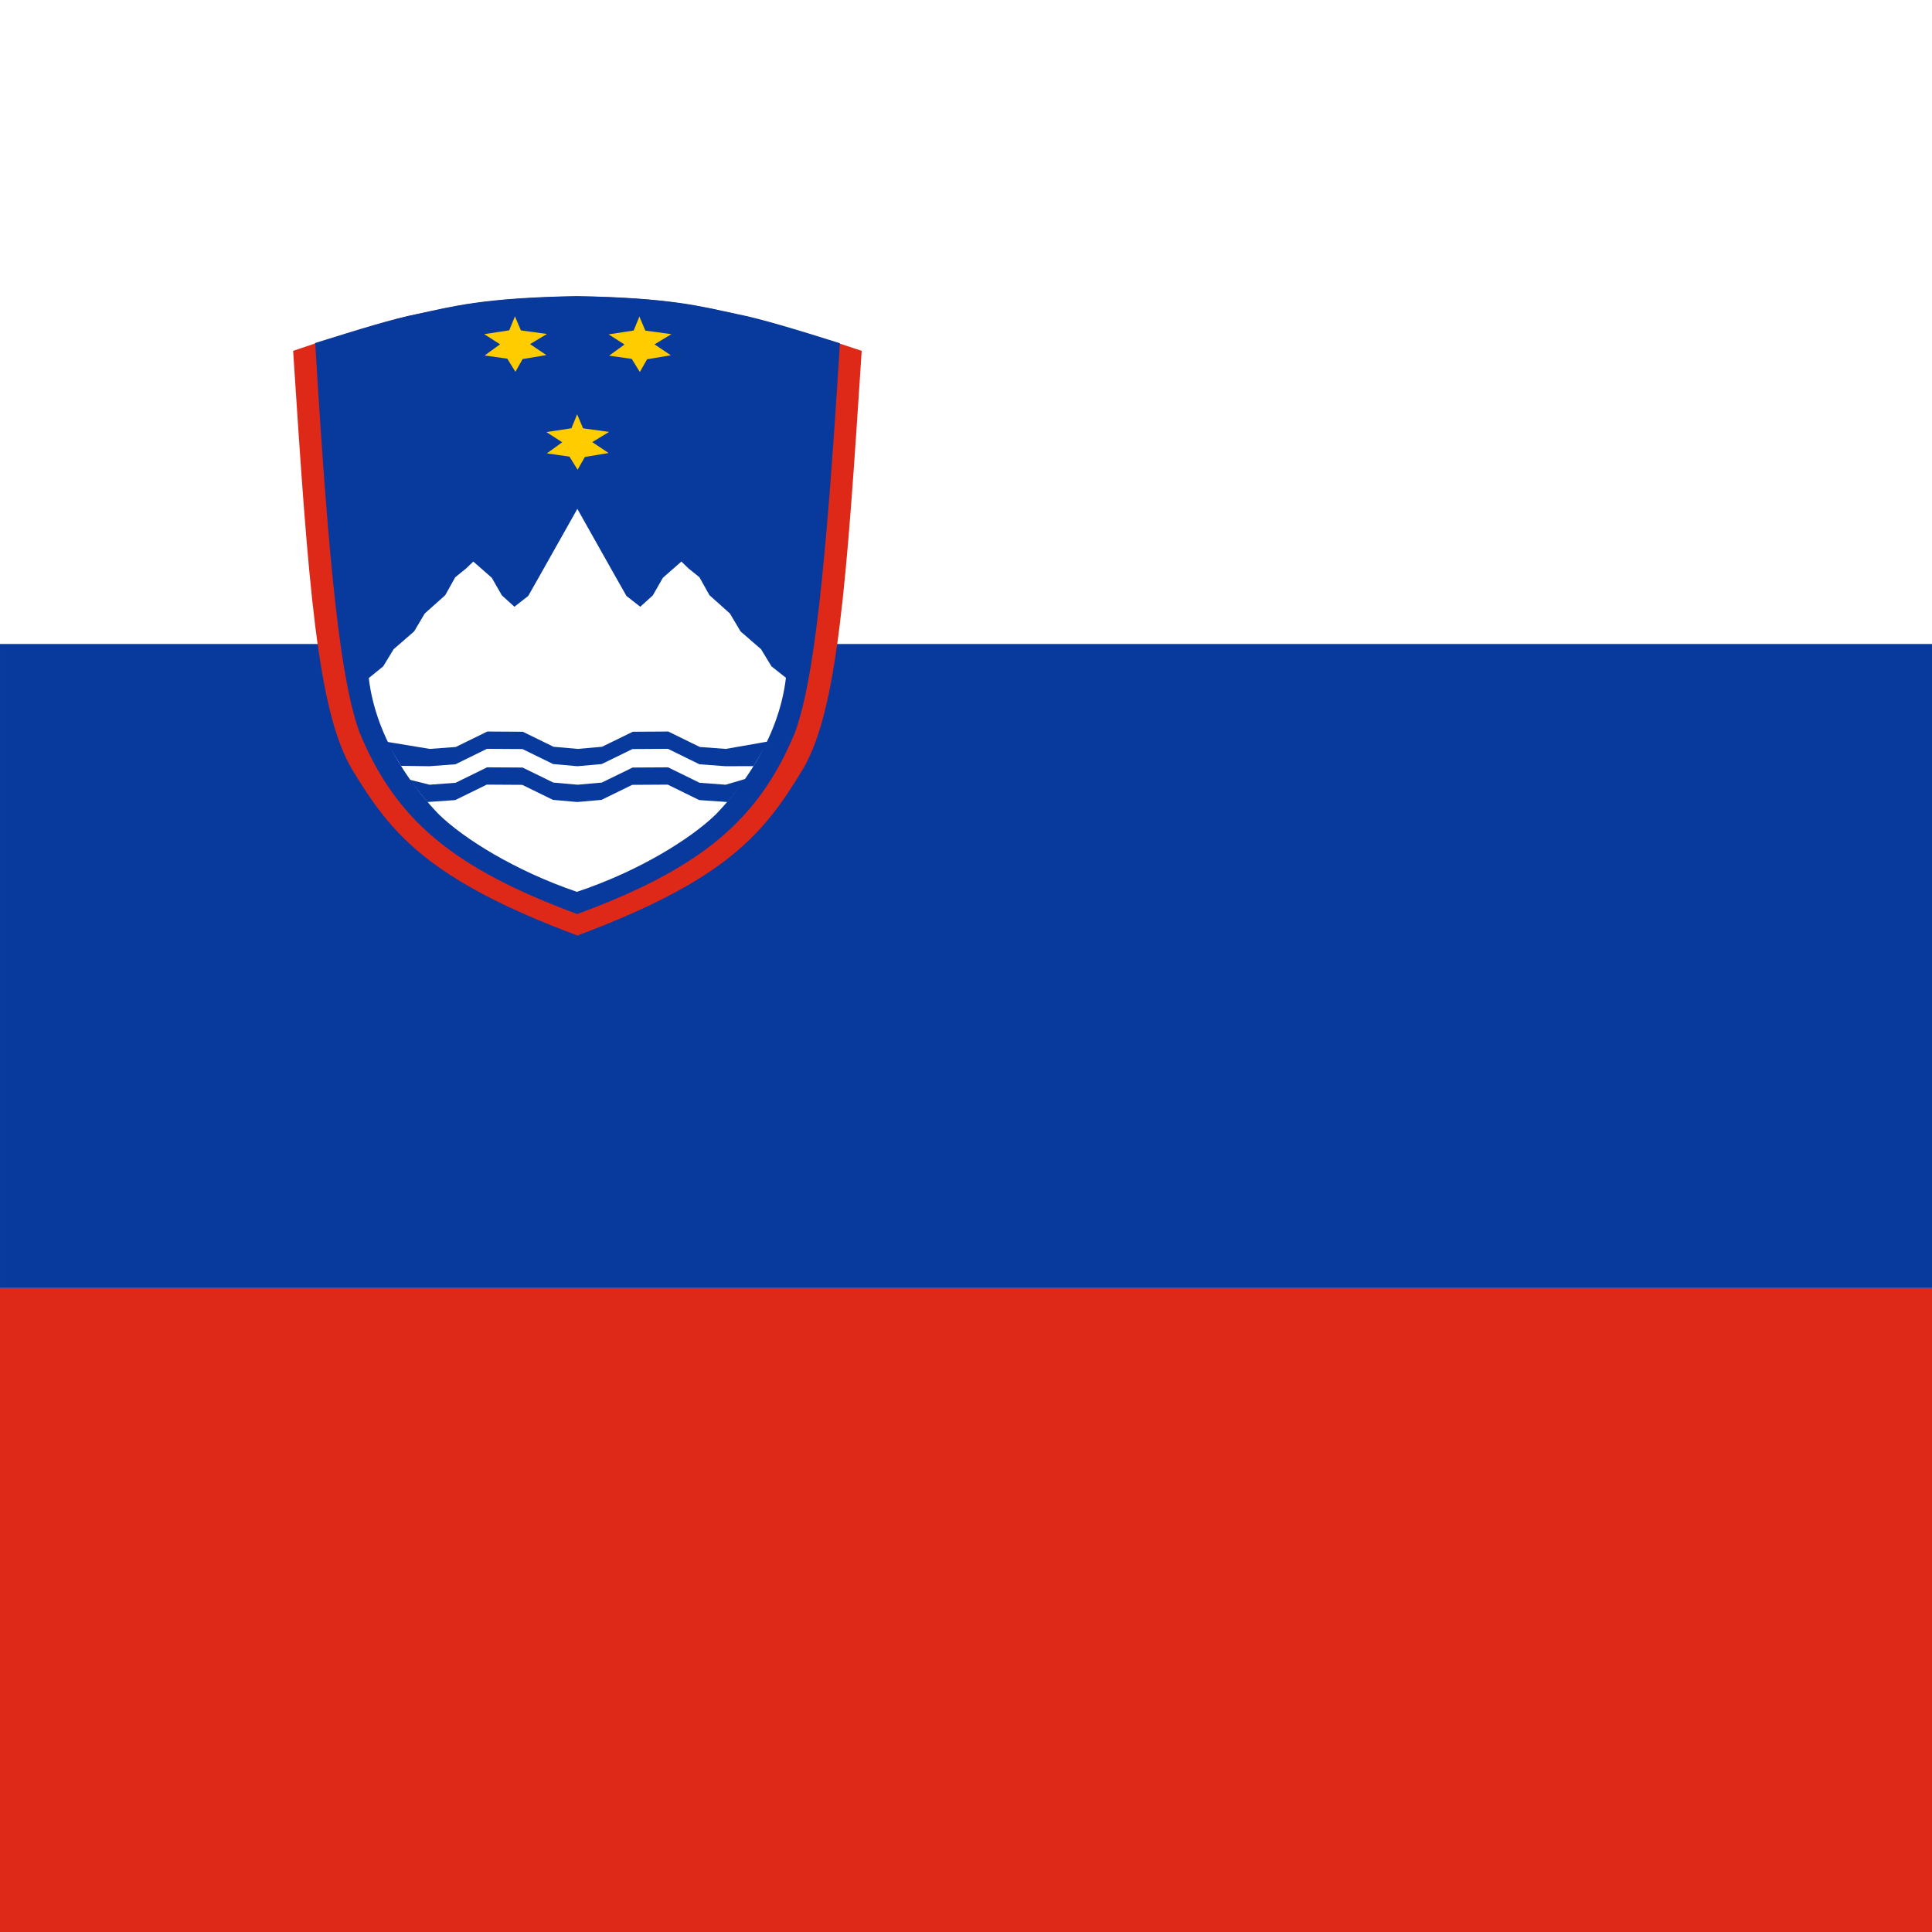
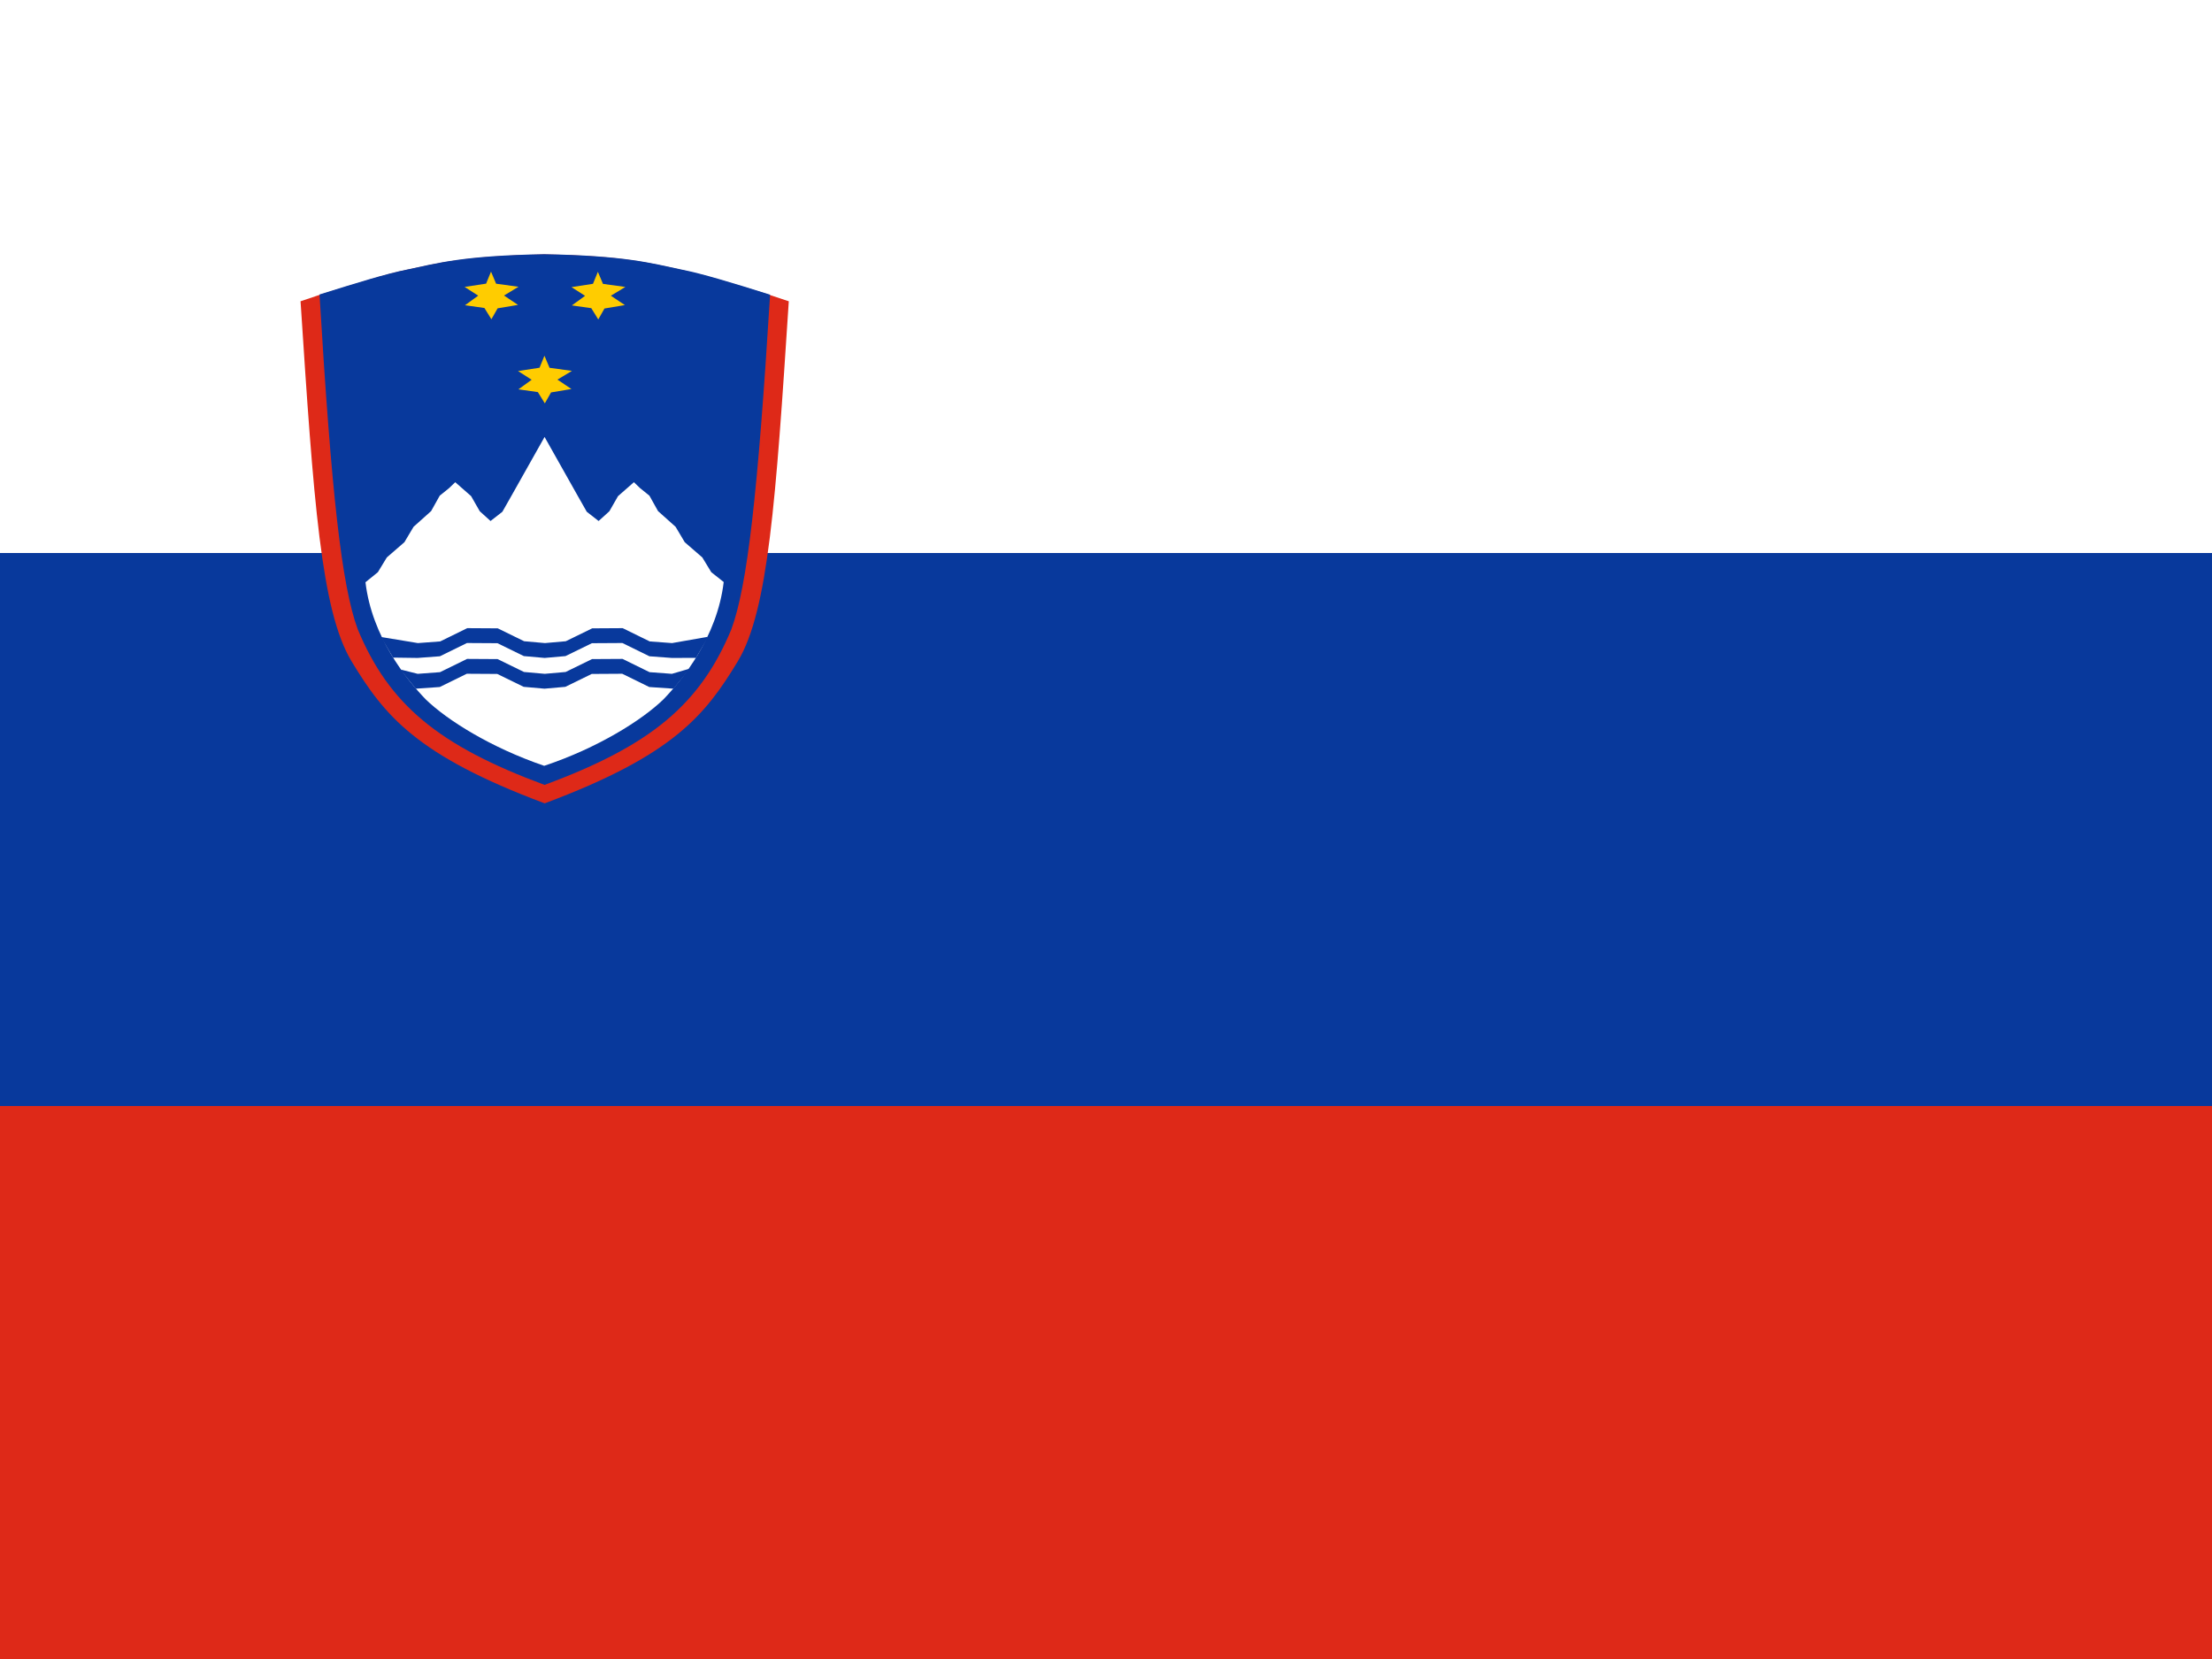
- <svg xmlns="http://www.w3.org/2000/svg" height="512" width="512" viewBox="0 0 512 512">
+ <svg xmlns="http://www.w3.org/2000/svg" height="480" width="640" viewBox="0 0 640 480">
  <defs>
    <clipPath id="a">
-       <path fill-opacity=".67" d="M60.224 0h497.33v497.33H60.224z" />
+       <path fill-opacity=".67" d="M-15.067 0h682.67v512h-682.67z" />
    </clipPath>
  </defs>
-   <g fill-rule="evenodd" clip-path="url(#a)" transform="translate(-62) scale(1.0295)" stroke-width="1pt">
-     <path fill="#fff" d="M0 0h994.66v497.33H0z" />
-     <path fill="#de2918" d="M0 331.55h994.66v165.78H0z" />
-     <path fill="#08399c" d="M0 165.78h994.66v165.78H0z" />
-     <path d="M282.039 90.314c-3.904 59.885-6.14 92.702-15.26 107.88-9.859 16.308-19.45 28.248-57.92 42.625-38.47-14.377-48.062-26.317-57.921-42.625-9.118-15.183-11.355-48-15.26-107.88l5.686-1.915c11.445-3.49 19.984-6.298 26.301-7.544 9.046-1.915 16.734-4.08 41.045-4.587 24.312.418 32.038 2.717 41.084 4.632 6.264 1.336 15.17 3.964 26.53 7.522l5.715 1.892z" fill="#de2918" />
-     <path d="M276.435 88.353c-3.693 59.757-6.782 87.123-11.6 100.28-9.351 22.53-24.154 34.881-56.013 46.662-31.858-11.781-46.66-24.133-56.01-46.661-4.82-13.157-7.863-40.445-11.45-100.34 11.203-3.5 19.986-6.234 26.303-7.48 9.046-1.916 16.734-4.171 41.045-4.59 24.312.419 32.09 2.674 41.136 4.59 6.317 1.246 15.282 3.98 26.59 7.54z" fill="#08399c" />
-     <path d="M208.79 106.642l1.528 3.616 6.712.92-4.349 2.623 4.205 2.81-6.116 1.026-1.862 3.277-2.093-3.375-5.823-.826 3.963-2.872-4.08-2.614 6.445-.988 1.47-3.597z" fill="#fc0" />
-     <path d="M262.537 174.474l-3.721-2.941-2.689-4.424-5.267-4.569-2.745-4.617-5.267-4.713-2.577-4.616-2.8-2.261-1.85-1.779-4.757 4.172-2.593 4.531-3.232 2.93-3.55-2.773-2.684-4.727-9.964-17.695-9.966 17.695-2.684 4.727-3.55 2.773-3.231-2.93-2.594-4.531-4.757-4.172-1.85 1.779-2.8 2.261-2.577 4.616-5.267 4.713-2.745 4.617-5.267 4.569-2.688 4.424-3.712 3.01c1.927 16.402 12.383 29.253 18.08 35.132 6.357 6.173 19.464 14.432 35.492 19.899 16.074-5.35 29.363-13.726 35.72-19.899 5.697-5.879 16.153-18.73 18.092-35.201z" fill="#fff" />
-     <path d="M224.814 81.486l1.527 3.616 6.712.92-4.349 2.622 4.205 2.812-6.116 1.025-1.862 3.276-2.093-3.374-5.823-.826 3.963-2.873-4.08-2.614 6.445-.988 1.47-3.596zm-32.034-.056l1.528 3.617 6.712.92-4.349 2.622 4.205 2.812-6.116 1.025-1.862 3.276-2.093-3.374-5.823-.826 3.963-2.873-4.08-2.614 6.445-.988 1.47-3.596z" fill="#fc0" />
-     <path d="M254.219 197.214l-7.255.022-6.694-.498-8.108-3.977-9.14.055-7.915 3.867-6.243.552-6.243-.552-7.915-3.867-9.14-.055-8.108 3.977-6.694.498-7.345-.101-3.548-6.009.132-.138 10.852 1.795 6.694-.498 8.108-3.977 9.14.055 7.915 3.867 6.243.552 6.243-.552 7.915-3.867 9.14-.055 8.108 3.977 6.694.498 10.562-1.852.14.278-3.538 6.005zm-83.995 9.238l7.18-.498 8.11-3.977 9.139.055 7.915 3.867 6.243.552 6.243-.552 7.915-3.867 9.14-.055 8.108 3.977 7.279.498 4.696-5.789-.158-.13-5.032 1.466-6.694-.498-8.109-3.977-9.139.055-7.915 3.867-6.243.552-6.243-.552-7.915-3.867-9.14-.055-8.108 3.977-6.694.498-4.932-1.243-.06.242 4.414 5.454z" fill="#08399c" />
+   <g fill-rule="evenodd" clip-path="url(#a)" transform="translate(14.125) scale(.9375)" stroke-width="1pt">
+     <path fill="#fff" d="M-62 0H962v512H-62z" />
+     <path fill="#de2918" d="M-62 341.33H962V512H-62z" />
+     <path fill="#08399c" d="M-62 170.67H962v170.67H-62z" />
+     <path d="M228.37 92.976c-4.02 61.651-6.322 95.436-15.709 111.07-10.15 16.789-20.025 29.081-59.63 43.882-39.61-14.81-49.48-27.1-59.633-43.89-9.387-15.63-11.69-49.41-15.709-111.06l5.853-1.971c11.783-3.594 20.574-6.484 27.077-7.767 9.313-1.971 17.228-4.2 42.257-4.722 25.029.43 32.983 2.797 42.296 4.768 6.45 1.375 15.617 4.081 27.312 7.744l5.884 1.948z" fill="#de2918" />
+     <path d="M222.6 90.955c-3.802 61.518-6.983 89.69-11.943 103.24-9.626 23.193-24.866 35.909-57.665 48.038-32.8-12.14-48.04-24.86-57.664-48.05-4.961-13.54-8.095-41.64-11.788-103.3 11.534-3.602 20.577-6.418 27.08-7.7 9.313-1.972 17.228-4.294 42.257-4.725 25.029.431 33.037 2.753 42.35 4.724 6.503 1.283 15.732 4.098 27.373 7.763z" fill="#08399c" />
+     <path d="M152.96 109.79l1.573 3.723 6.91.947-4.478 2.7 4.33 2.894-6.298 1.055-1.916 3.374-2.156-3.474-5.995-.85 4.08-2.958-4.2-2.691 6.635-1.017 1.515-3.703z" fill="#fc0" />
+     <path d="M208.28 179.62l-3.83-3.028-2.769-4.554-5.422-4.704-2.826-4.753-5.423-4.852-2.653-4.753-2.883-2.327-1.903-1.832-4.899 4.295-2.67 4.665-3.326 3.016-3.655-2.854-2.763-4.867L153 134.855l-10.26 18.217-2.763 4.867-3.654 2.854-3.327-3.016-2.67-4.665-4.898-4.295-1.904 1.832-2.883 2.328-2.653 4.752-5.423 4.852-2.825 4.753-5.423 4.704-2.768 4.554-3.821 3.099c1.984 16.886 12.748 30.116 18.613 36.168 6.545 6.355 20.039 14.858 36.54 20.486 16.548-5.508 30.229-14.131 36.774-20.486 5.865-6.052 16.629-19.282 18.625-36.239z" fill="#fff" />
+     <path d="M169.45 83.89l1.573 3.723 6.91.947-4.478 2.7 4.33 2.894-6.298 1.055-1.916 3.374-2.156-3.474-5.995-.85 4.08-2.958-4.2-2.691 6.635-1.017 1.515-3.703zm-32.98-.056l1.573 3.723 6.91.947-4.478 2.7 4.33 2.894-6.298 1.055-1.916 3.374-2.156-3.474-5.995-.85 4.08-2.958-4.2-2.691 6.635-1.017 1.515-3.703z" fill="#fc0" />
+     <path d="M199.72 203.03l-7.468.023-6.892-.513-8.348-4.094-9.409.056-8.149 3.981-6.427.569-6.428-.569-8.148-3.98-9.41-.057-8.347 4.094-6.892.513-7.562-.104-3.652-6.187.136-.142 11.172 1.848 6.891-.512 8.348-4.095 9.41.057 8.148 3.981 6.427.568 6.428-.568 8.148-3.981 9.41-.057 8.347 4.095 6.892.512 10.874-1.906.144.286-3.643 6.182zm-86.47 9.51l7.393-.513 8.348-4.094 9.409.057 8.148 3.98 6.428.569 6.427-.568 8.149-3.981 9.41-.057 8.347 4.094 7.493.513 4.835-5.96-.163-.135-5.18 1.51-6.892-.512-8.347-4.094-9.41.056-8.148 3.981-6.428.569-6.427-.569-8.149-3.98-9.409-.057-8.347 4.094-6.892.513-5.077-1.28-.061.25 4.543 5.614z" fill="#08399c" />
  </g>
</svg>
